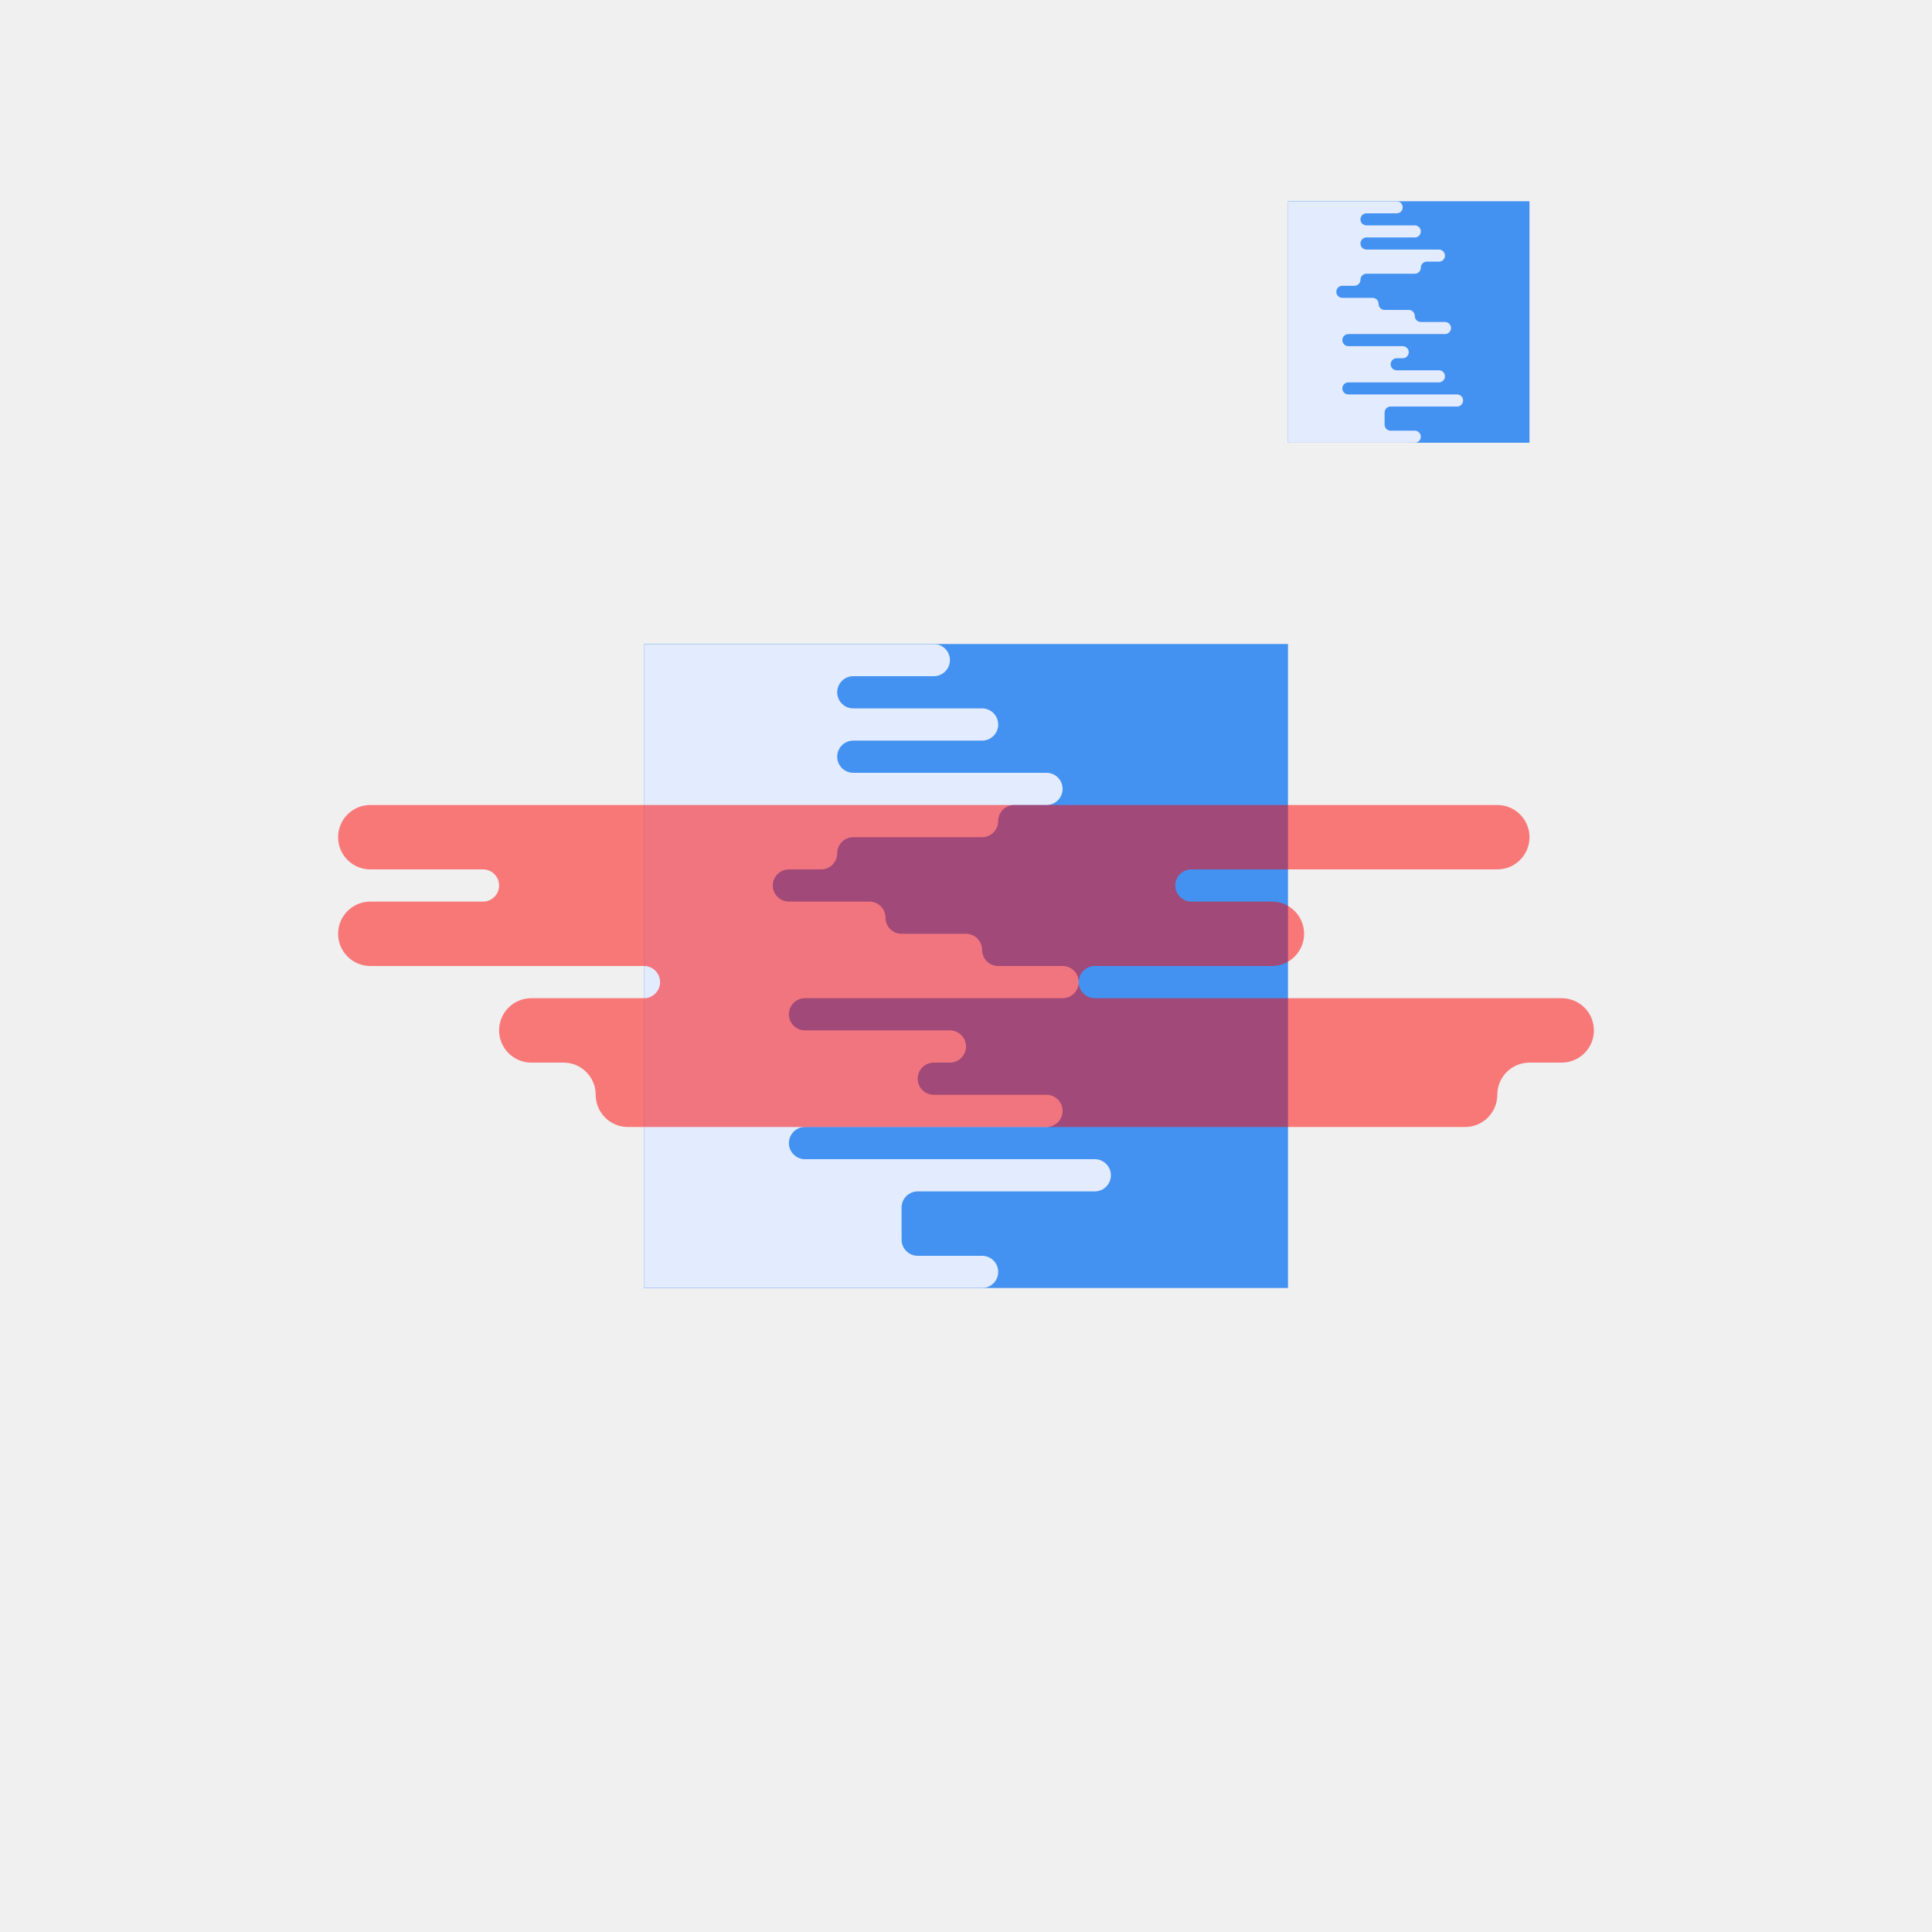
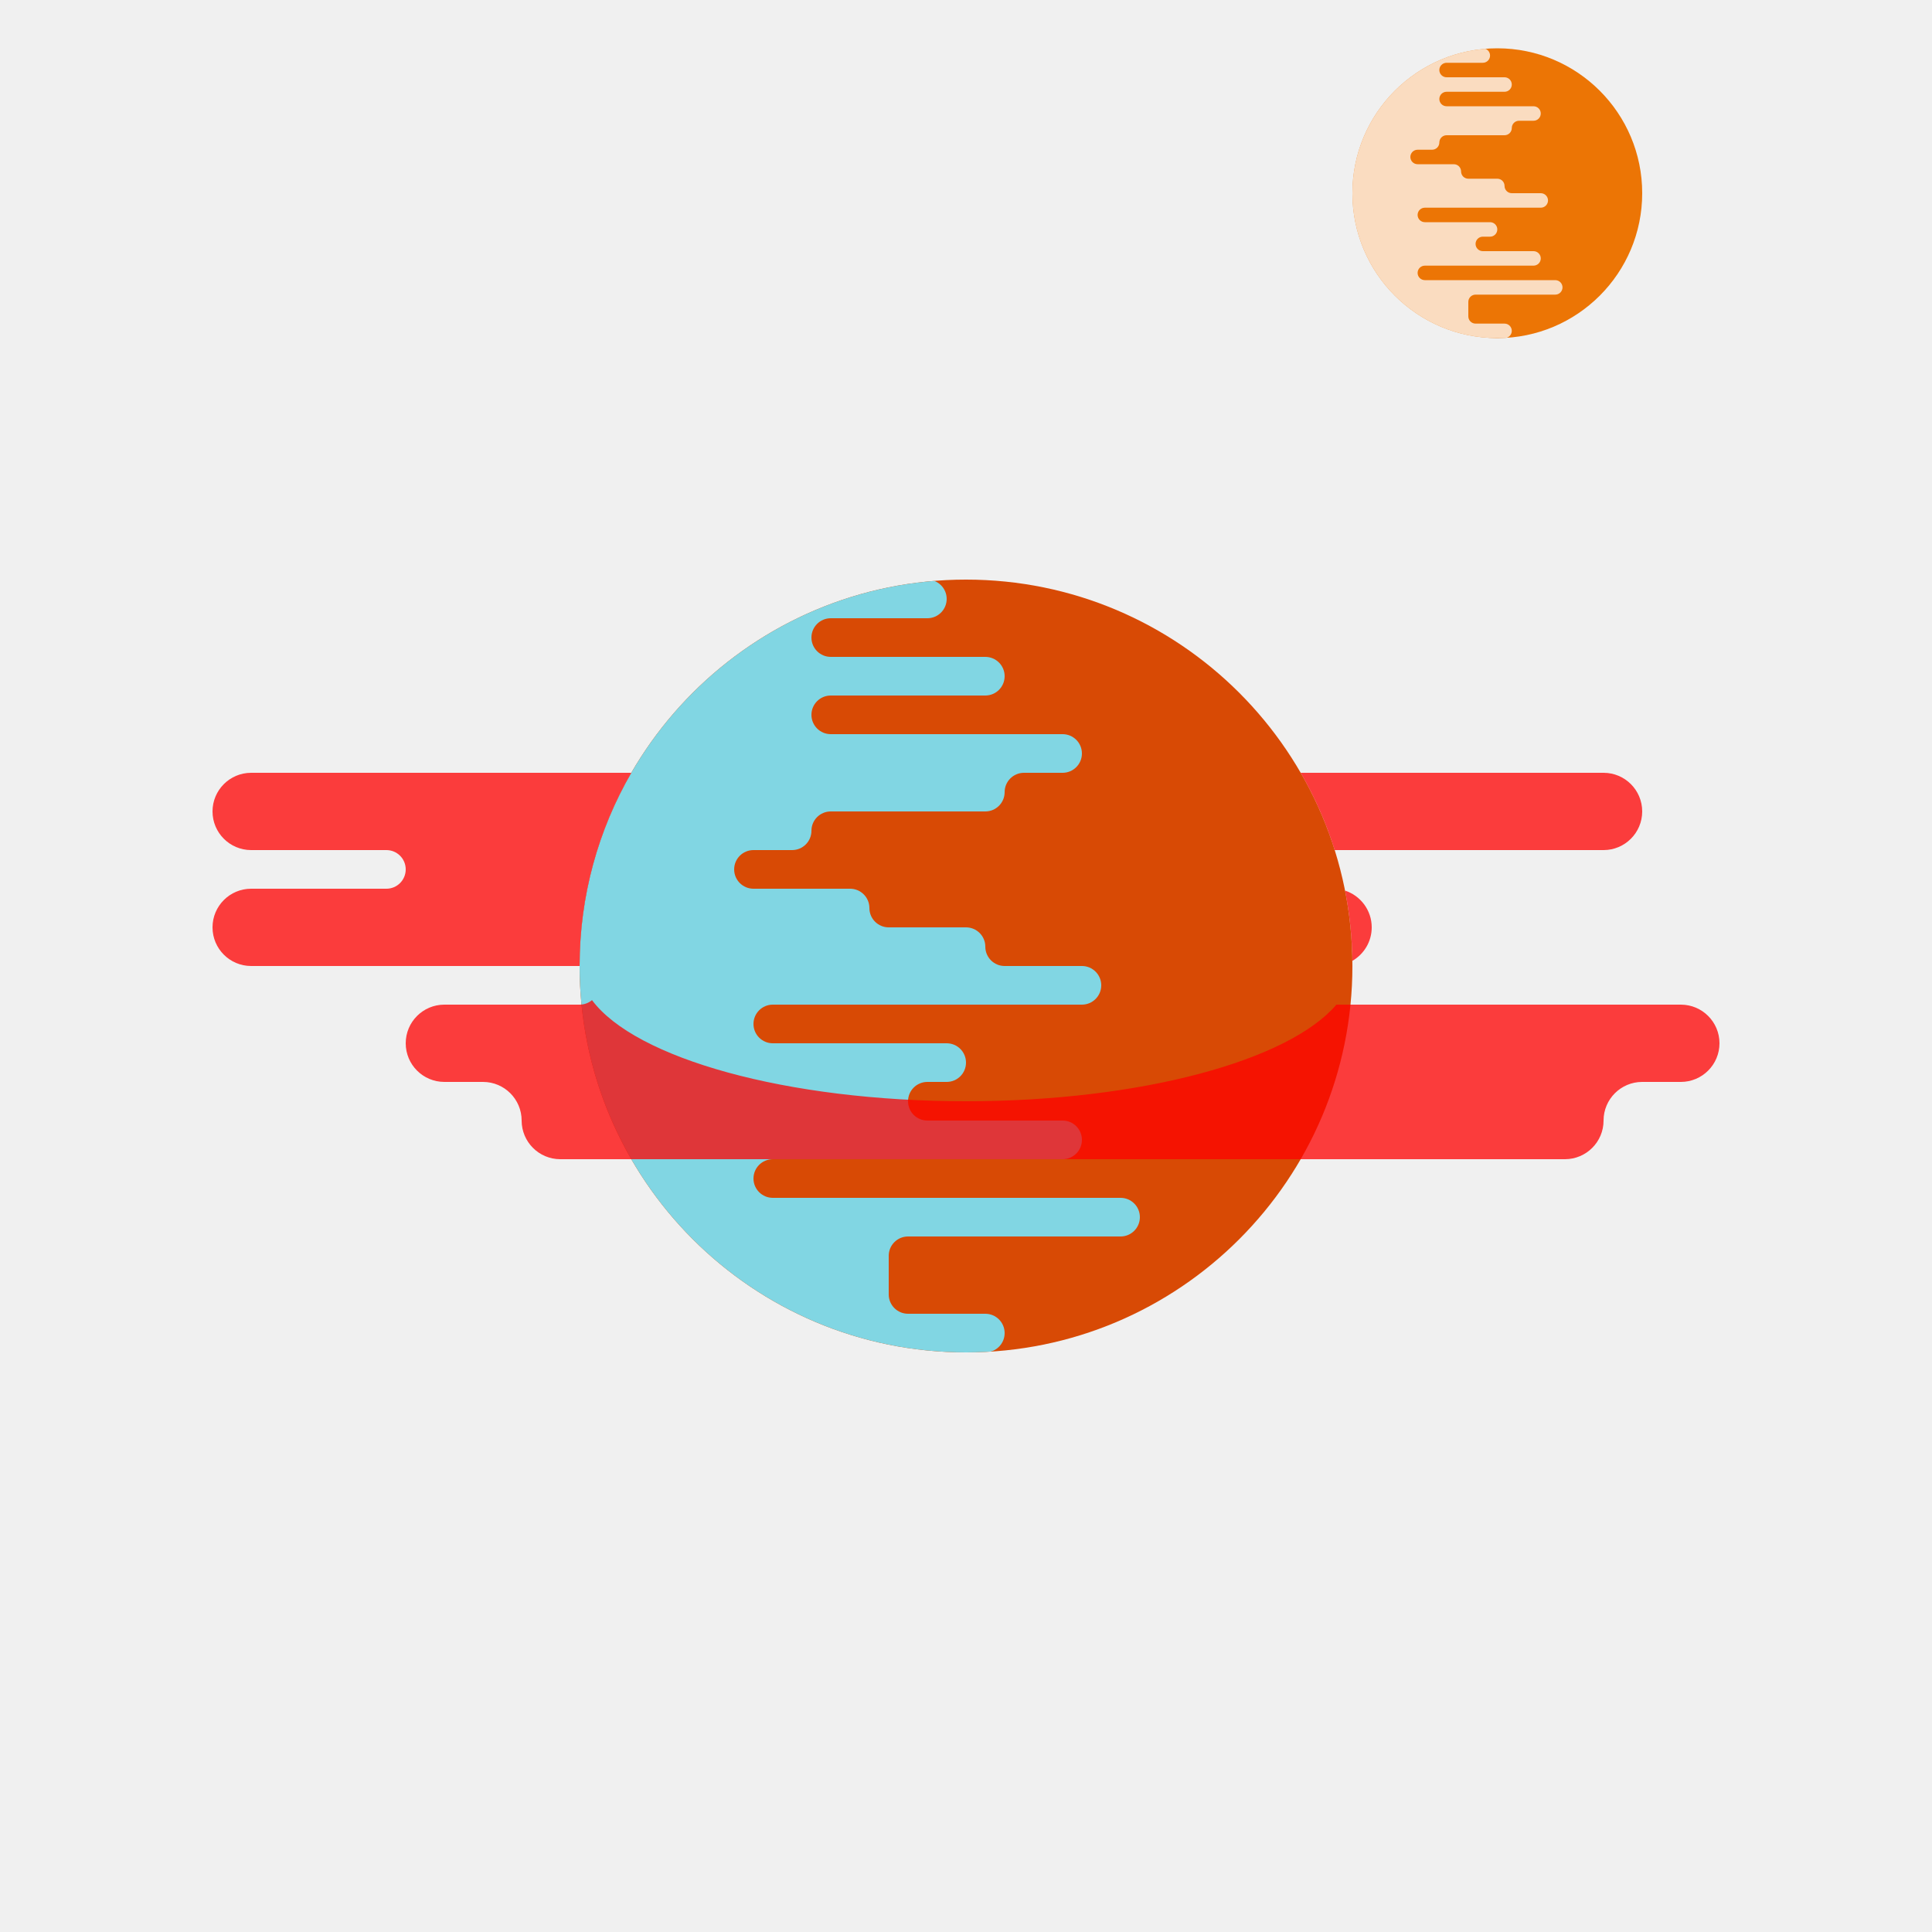
- <svg xmlns="http://www.w3.org/2000/svg" xmlns:xlink="http://www.w3.org/1999/xlink" width="1200px" height="1200px" viewBox="0 0 1200 1200" version="1.1">
+ <svg xmlns="http://www.w3.org/2000/svg" xmlns:xlink="http://www.w3.org/1999/xlink" width="1000px" height="1000px" viewBox="0 0 1000 1000" version="1.1">
  <defs>
-     <rect id="path-1" x="0" y="0" width="400" height="400" />
-     <rect id="path-3" x="0" y="0" width="150" height="150" />
+     <path d="M200,0 C310.457,-2.02906125e-14 400,89.543 400,200 C400,310.457 310.457,400 200,400 C89.543,400 1.3527075e-14,310.457 0,200 C-1.3527075e-14,89.543 89.543,2.02906125e-14 200,0 Z" id="path-1" />
+     <path d="M75,0 C116.421,-7.6089797e-15 150,33.579 150,75 C150,116.421 116.421,150 75,150 C33.579,150 5.07265313e-15,116.421 0,75 C-5.07265313e-15,33.579 33.579,7.6089797e-15 75,0 Z" id="path-3" />
  </defs>
  <g id="Planètes" stroke="none" stroke-width="1" fill="none" fill-rule="evenodd">
-     <g id="ACAB">
-       <g id="Combined-Shape" transform="translate(400, 400)">
+     <g id="Arcade-aux-Grottes">
+       <g id="Combined-Shape" transform="translate(300, 300)">
        <mask id="mask-2" fill="white">
          <use xlink:href="#path-1" />
        </mask>
-         <use id="Mask" fill="#4392F1" xlink:href="#path-1" />
-         <path d="M160,370 L160,360 L160,350 L160,350 C160,344.477 164.477,340 170,340 L280,340 L280,340 C285.523,340 290,335.523 290,330 L290,330 L290,330 C290,324.477 285.523,320 280,320 L100,320 L100,320 C94.477,320 90,315.523 90,310 L90,310 L90,310 C90,304.477 94.477,300 100,300 L250,300 L250,300 C255.523,300 260,295.523 260,290 L260,290 L260,290 C260,284.477 255.523,280 250,280 L180,280 L180,280 C174.477,280 170,275.523 170,270 L170,270 L170,270 C170,264.477 174.477,260 180,260 L190,260 L190,260 C195.523,260 200,255.523 200,250 L200,250 L200,250 C200,244.477 195.523,240 190,240 L100,240 L100,240 C94.477,240 90,235.523 90,230 L90,230 L90,230 C90,224.477 94.477,220 100,220 L260,220 L260,220 C265.523,220 270,215.523 270,210 L270,210 L270,210 C270,204.477 265.523,200 260,200 L220,200 L220,200 C214.477,200 210,195.523 210,190 L210,190 L210,190 C210,184.477 205.523,180 200,180 L160,180 L160,180 C154.477,180 150,175.523 150,170 L150,170 L150,170 C150,164.477 145.523,160 140,160 L90,160 L90,160 C84.477,160 80,155.523 80,150 L80,150 L80,150 C80,144.477 84.477,140 90,140 L110,140 L110,140 C115.523,140 120,135.523 120,130 L120,130 L120,130 C120,124.477 124.477,120 130,120 L210,120 L210,120 C215.523,120 220,115.523 220,110 L220,110 L220,110 C220,104.477 224.477,100 230,100 L250,100 L250,100 C255.523,100 260,95.523 260,90 L260,90 L260,90 C260,84.477 255.523,80 250,80 L130,80 L130,80 C124.477,80 120,75.523 120,70 L120,70 L120,70 C120,64.477 124.477,60 130,60 L210,60 L210,60 C215.523,60 220,55.523 220,50 L220,50 L220,50 C220,44.477 215.523,40 210,40 L130,40 L130,40 C124.477,40 120,35.523 120,30 L120,30 L120,30 C120,24.477 124.477,20 130,20 L180,20 L180,20 C185.523,20 190,15.523 190,10 L190,10 L190,10 C190,4.477 185.523,6.64870313e-14 180,6.75015599e-14 L-100,5.93190048e-15 L-100,1.42108547e-14 C-155.228,2.43561546e-14 -200,44.772 -200,100 L-200,300 L-200,300 C-200,355.228 -155.228,400 -100,400 L210,400 L210,400 C215.523,400 220,395.523 220,390 L220,390 L220,390 C220,384.477 215.523,380 210,380 L170,380 L170,380 C164.477,380 160,375.523 160,370 Z" fill="#E3EBFF" mask="url(#mask-2)" />
+         <use id="Mask" fill="#D84A05" xlink:href="#path-1" />
+         <path d="M160,370 L160,350 C160,344.477 164.477,340 170,340 L280,340 C285.523,340 290,335.523 290,330 C290,324.477 285.523,320 280,320 L100,320 C94.477,320 90,315.523 90,310 C90,304.477 94.477,300 100,300 L250,300 C255.523,300 260,295.523 260,290 C260,284.477 255.523,280 250,280 L180,280 C174.477,280 170,275.523 170,270 C170,264.477 174.477,260 180,260 L190,260 C195.523,260 200,255.523 200,250 C200,244.477 195.523,240 190,240 L100,240 C94.477,240 90,235.523 90,230 C90,224.477 94.477,220 100,220 L260,220 C265.523,220 270,215.523 270,210 C270,204.477 265.523,200 260,200 L220,200 C214.477,200 210,195.523 210,190 C210,184.477 205.523,180 200,180 L160,180 C154.477,180 150,175.523 150,170 C150,164.477 145.523,160 140,160 L90,160 C84.477,160 80,155.523 80,150 C80,144.477 84.477,140 90,140 L110,140 C115.523,140 120,135.523 120,130 C120,124.477 124.477,120 130,120 L210,120 C215.523,120 220,115.523 220,110 C220,104.477 224.477,100 230,100 L250,100 C255.523,100 260,95.523 260,90 C260,84.477 255.523,80 250,80 L130,80 C124.477,80 120,75.523 120,70 C120,64.477 124.477,60 130,60 L210,60 C215.523,60 220,55.523 220,50 C220,44.477 215.523,40 210,40 L130,40 C124.477,40 120,35.523 120,30 C120,24.477 124.477,20 130,20 L180,20 C185.523,20 190,15.523 190,10 C190,4.477 185.523,6.05551308e-14 180,6.15696594e-14 L-100,0 C-155.228,1.84242541e-14 -200,44.772 -200,100 L-200,300 C-200,355.228 -155.228,400 -100,400 L210,400 C215.523,400 220,395.523 220,390 C220,384.477 215.523,380 210,380 L170,380 C164.477,380 160,375.523 160,370 Z" fill="#81D6E3" mask="url(#mask-2)" />
      </g>
-       <g id="Combined-Shape" transform="translate(0, 200)" fill="#FF0000" opacity="0.5">
-         <path d="M950,460 L970,460 L970,460 C981.046,460 990,451.046 990,440 L990,440 L990,440 C990,428.954 981.046,420 970,420 L680,420 L680,420 C674.477,420 670,415.523 670,410 L670,410 L670,410 C670,404.477 674.477,400 680,400 L790,400 L790,400 C801.046,400 810,391.046 810,380 L810,380 L810,380 C810,368.954 801.046,360 790,360 L740,360 L740,360 C734.477,360 730,355.523 730,350 L730,350 L730,350 C730,344.477 734.477,340 740,340 L930,340 L930,340 C941.046,340 950,331.046 950,320 L950,320 L950,320 C950,308.954 941.046,300 930,300 L230,300 L230,300 C218.954,300 210,308.954 210,320 L210,320 L210,320 C210,331.046 218.954,340 230,340 L300,340 L300,340 C305.523,340 310,344.477 310,350 L310,350 L310,350 C310,355.523 305.523,360 300,360 L230,360 L230,360 C218.954,360 210,368.954 210,380 L210,380 L210,380 C210,391.046 218.954,400 230,400 L400,400 L400,400 C405.523,400 410,404.477 410,410 L410,410 L410,410 C410,415.523 405.523,420 400,420 L330,420 L330,420 C318.954,420 310,428.954 310,440 L310,440 L310,440 C310,451.046 318.954,460 330,460 L350,460 L350,460 C361.046,460 370,468.954 370,480 L370,480 L370,480 C370,491.046 378.954,500 390,500 L910,500 L910,500 C921.046,500 930,491.046 930,480 L930,480 L930,480 C930,468.954 938.954,460 950,460 Z" />
-       </g>
-       <g id="Combined-Shape" transform="translate(800, 125)">
+       <path d="M306.423,517.665 C304.685,519.122 302.445,520 300,520 L230,520 C218.954,520 210,528.954 210,540 C210,551.046 218.954,560 230,560 L250,560 C261.046,560 270,568.954 270,580 C270,591.046 278.954,600 290,600 L810,600 C821.046,600 830,591.046 830,580 C830,568.954 838.954,560 850,560 L870,560 C881.046,560 890,551.046 890,540 C890,528.954 881.046,520 870,520 L691.718,520 C667.131,548.915 590.601,570 500,570 C406.978,570 328.788,547.773 306.423,517.665 Z M300,500 L130,500 C118.954,500 110,491.046 110,480 C110,468.954 118.954,460 130,460 L200,460 C205.523,460 210,455.523 210,450 C210,444.477 205.523,440 200,440 L130,440 C118.954,440 110,431.046 110,420 C110,408.954 118.954,400 130,400 L326.756,400 C309.739,429.417 300,463.571 300,500 Z M673.244,400 L830,400 C841.046,400 850,408.954 850,420 C850,431.046 841.046,440 830,440 L690.844,440 C686.426,425.933 680.496,412.537 673.244,400 Z M696.195,460.978 C704.208,463.586 710,471.117 710,480 C710,487.41 705.97,493.879 699.983,497.334 C699.82,484.909 698.525,472.758 696.195,460.978 Z" id="Combined-Shape" fill="#FF0000" opacity="0.75" />
+       <g id="Combined-Shape" transform="translate(700, 25)">
        <mask id="mask-4" fill="white">
          <use xlink:href="#path-3" />
        </mask>
-         <use id="Mask" fill="#4392F1" xlink:href="#path-3" />
-         <path d="M60,138.75 L60,135 L60,131.25 L60,131.25 C60,129.179 61.679,127.5 63.75,127.5 L105,127.5 L105,127.5 C107.071,127.5 108.75,125.821 108.75,123.75 L108.75,123.75 L108.75,123.75 C108.75,121.679 107.071,120 105,120 L37.5,120 L37.5,120 C35.429,120 33.75,118.321 33.75,116.25 L33.75,116.25 L33.75,116.25 C33.75,114.179 35.429,112.5 37.5,112.5 L93.75,112.5 L93.75,112.5 C95.821,112.5 97.5,110.821 97.5,108.75 L97.5,108.75 L97.5,108.75 C97.5,106.679 95.821,105 93.75,105 L67.5,105 L67.5,105 C65.429,105 63.75,103.321 63.75,101.25 L63.75,101.25 L63.75,101.25 C63.75,99.179 65.429,97.5 67.5,97.5 L71.25,97.5 L71.25,97.5 C73.321,97.5 75,95.821 75,93.75 L75,93.75 L75,93.75 C75,91.679 73.321,90 71.25,90 L37.5,90 L37.5,90 C35.429,90 33.75,88.321 33.75,86.25 L33.75,86.25 L33.75,86.25 C33.75,84.179 35.429,82.5 37.5,82.5 L97.5,82.5 L97.5,82.5 C99.571,82.5 101.25,80.821 101.25,78.75 L101.25,78.75 L101.25,78.75 C101.25,76.679 99.571,75 97.5,75 L82.5,75 L82.5,75 C80.429,75 78.75,73.321 78.75,71.25 L78.75,71.25 L78.75,71.25 C78.75,69.179 77.071,67.5 75,67.5 L60,67.5 L60,67.5 C57.929,67.5 56.25,65.821 56.25,63.75 L56.25,63.75 L56.25,63.75 C56.25,61.679 54.571,60 52.5,60 L33.75,60 L33.75,60 C31.679,60 30,58.321 30,56.25 L30,56.25 L30,56.25 C30,54.179 31.679,52.5 33.75,52.5 L41.25,52.5 L41.25,52.5 C43.321,52.5 45,50.821 45,48.75 L45,48.75 L45,48.75 C45,46.679 46.679,45 48.75,45 L78.75,45 L78.75,45 C80.821,45 82.5,43.321 82.5,41.25 L82.5,41.25 L82.5,41.25 C82.5,39.179 84.179,37.5 86.25,37.5 L93.75,37.5 L93.75,37.5 C95.821,37.5 97.5,35.821 97.5,33.75 L97.5,33.75 L97.5,33.75 C97.5,31.679 95.821,30 93.75,30 L48.75,30 L48.75,30 C46.679,30 45,28.321 45,26.25 L45,26.25 L45,26.25 C45,24.179 46.679,22.5 48.75,22.5 L78.75,22.5 L78.75,22.5 C80.821,22.5 82.5,20.821 82.5,18.75 L82.5,18.75 L82.5,18.75 C82.5,16.679 80.821,15 78.75,15 L48.75,15 L48.75,15 C46.679,15 45,13.321 45,11.25 L45,11.25 L45,11.25 C45,9.179 46.679,7.5 48.75,7.5 L67.5,7.5 L67.5,7.5 C69.571,7.5 71.25,5.821 71.25,3.75 L71.25,3.75 L71.25,3.75 C71.25,1.679 69.571,2.98176163e-14 67.5,3.01980663e-14 L-1.875,2.22445421e-15 L-1.875,0 C-42.261,7.41875501e-15 -75,32.739 -75,73.125 L-75,75 L-75,75 C-75,116.421 -41.421,150 -2.84217094e-14,150 L78.75,150 L78.75,150 C80.821,150 82.5,148.321 82.5,146.25 L82.5,146.25 L82.5,146.25 C82.5,144.179 80.821,142.5 78.75,142.5 L63.75,142.5 L63.75,142.5 C61.679,142.5 60,140.821 60,138.75 Z" fill="#E3EBFF" mask="url(#mask-4)" />
+         <use id="Mask" fill="#EC7505" xlink:href="#path-3" />
+         <path d="M60,138.75 L60,131.25 C60,129.179 61.679,127.5 63.75,127.5 L105,127.5 C107.071,127.5 108.75,125.821 108.75,123.75 C108.75,121.679 107.071,120 105,120 L37.5,120 C35.429,120 33.75,118.321 33.75,116.25 C33.75,114.179 35.429,112.5 37.5,112.5 L93.75,112.5 C95.821,112.5 97.5,110.821 97.5,108.75 C97.5,106.679 95.821,105 93.75,105 L67.5,105 C65.429,105 63.75,103.321 63.75,101.25 C63.75,99.179 65.429,97.5 67.5,97.5 L71.25,97.5 C73.321,97.5 75,95.821 75,93.75 C75,91.679 73.321,90 71.25,90 L37.5,90 C35.429,90 33.75,88.321 33.75,86.25 C33.75,84.179 35.429,82.5 37.5,82.5 L97.5,82.5 C99.571,82.5 101.25,80.821 101.25,78.75 C101.25,76.679 99.571,75 97.5,75 L82.5,75 C80.429,75 78.75,73.321 78.75,71.25 C78.75,69.179 77.071,67.5 75,67.5 L60,67.5 C57.929,67.5 56.25,65.821 56.25,63.75 C56.25,61.679 54.571,60 52.5,60 L33.75,60 C31.679,60 30,58.321 30,56.25 C30,54.179 31.679,52.5 33.75,52.5 L41.25,52.5 C43.321,52.5 45,50.821 45,48.75 C45,46.679 46.679,45 48.75,45 L78.75,45 C80.821,45 82.5,43.321 82.5,41.25 C82.5,39.179 84.179,37.5 86.25,37.5 L93.75,37.5 C95.821,37.5 97.5,35.821 97.5,33.75 C97.5,31.679 95.821,30 93.75,30 L48.75,30 C46.679,30 45,28.321 45,26.25 C45,24.179 46.679,22.5 48.75,22.5 L78.75,22.5 C80.821,22.5 82.5,20.821 82.5,18.75 C82.5,16.679 80.821,15 78.75,15 L48.75,15 C46.679,15 45,13.321 45,11.25 C45,9.179 46.679,7.5 48.75,7.5 L67.5,7.5 C69.571,7.5 71.25,5.821 71.25,3.75 C71.25,1.679 69.571,2.75931621e-14 67.5,2.79736121e-14 L-1.875,0 C-42.261,5.1943008e-15 -75,32.739 -75,73.125 L-75,75 C-75,116.421 -41.421,150 -2.84217094e-14,150 L78.75,150 C80.821,150 82.5,148.321 82.5,146.25 C82.5,144.179 80.821,142.5 78.75,142.5 L63.75,142.5 C61.679,142.5 60,140.821 60,138.75 Z" fill-opacity="0.75" fill="#FFFFFF" mask="url(#mask-4)" />
      </g>
    </g>
  </g>
</svg>
